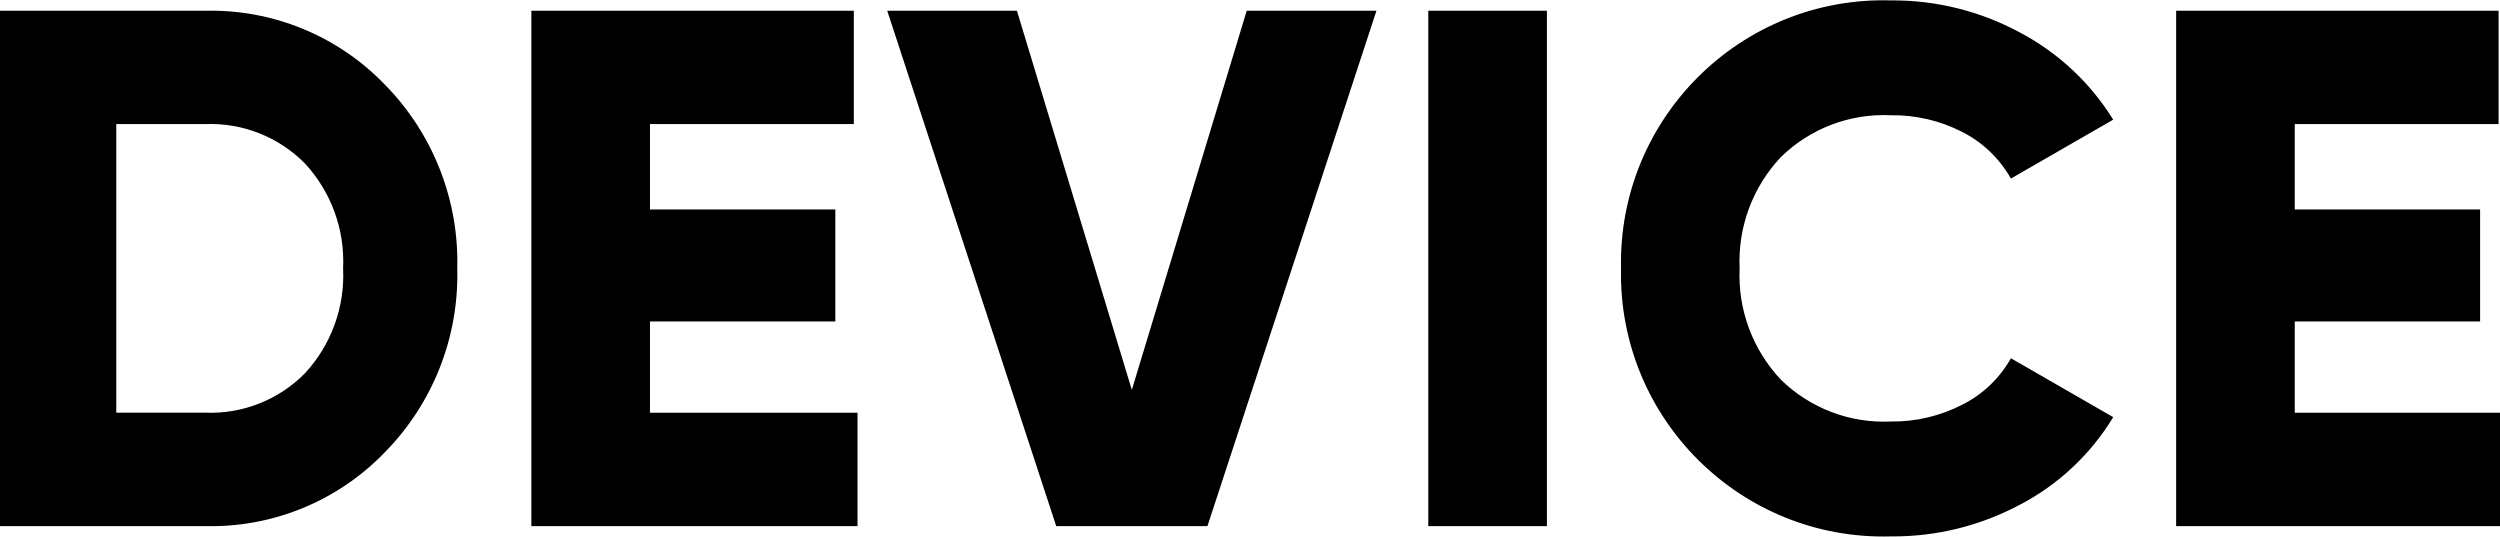
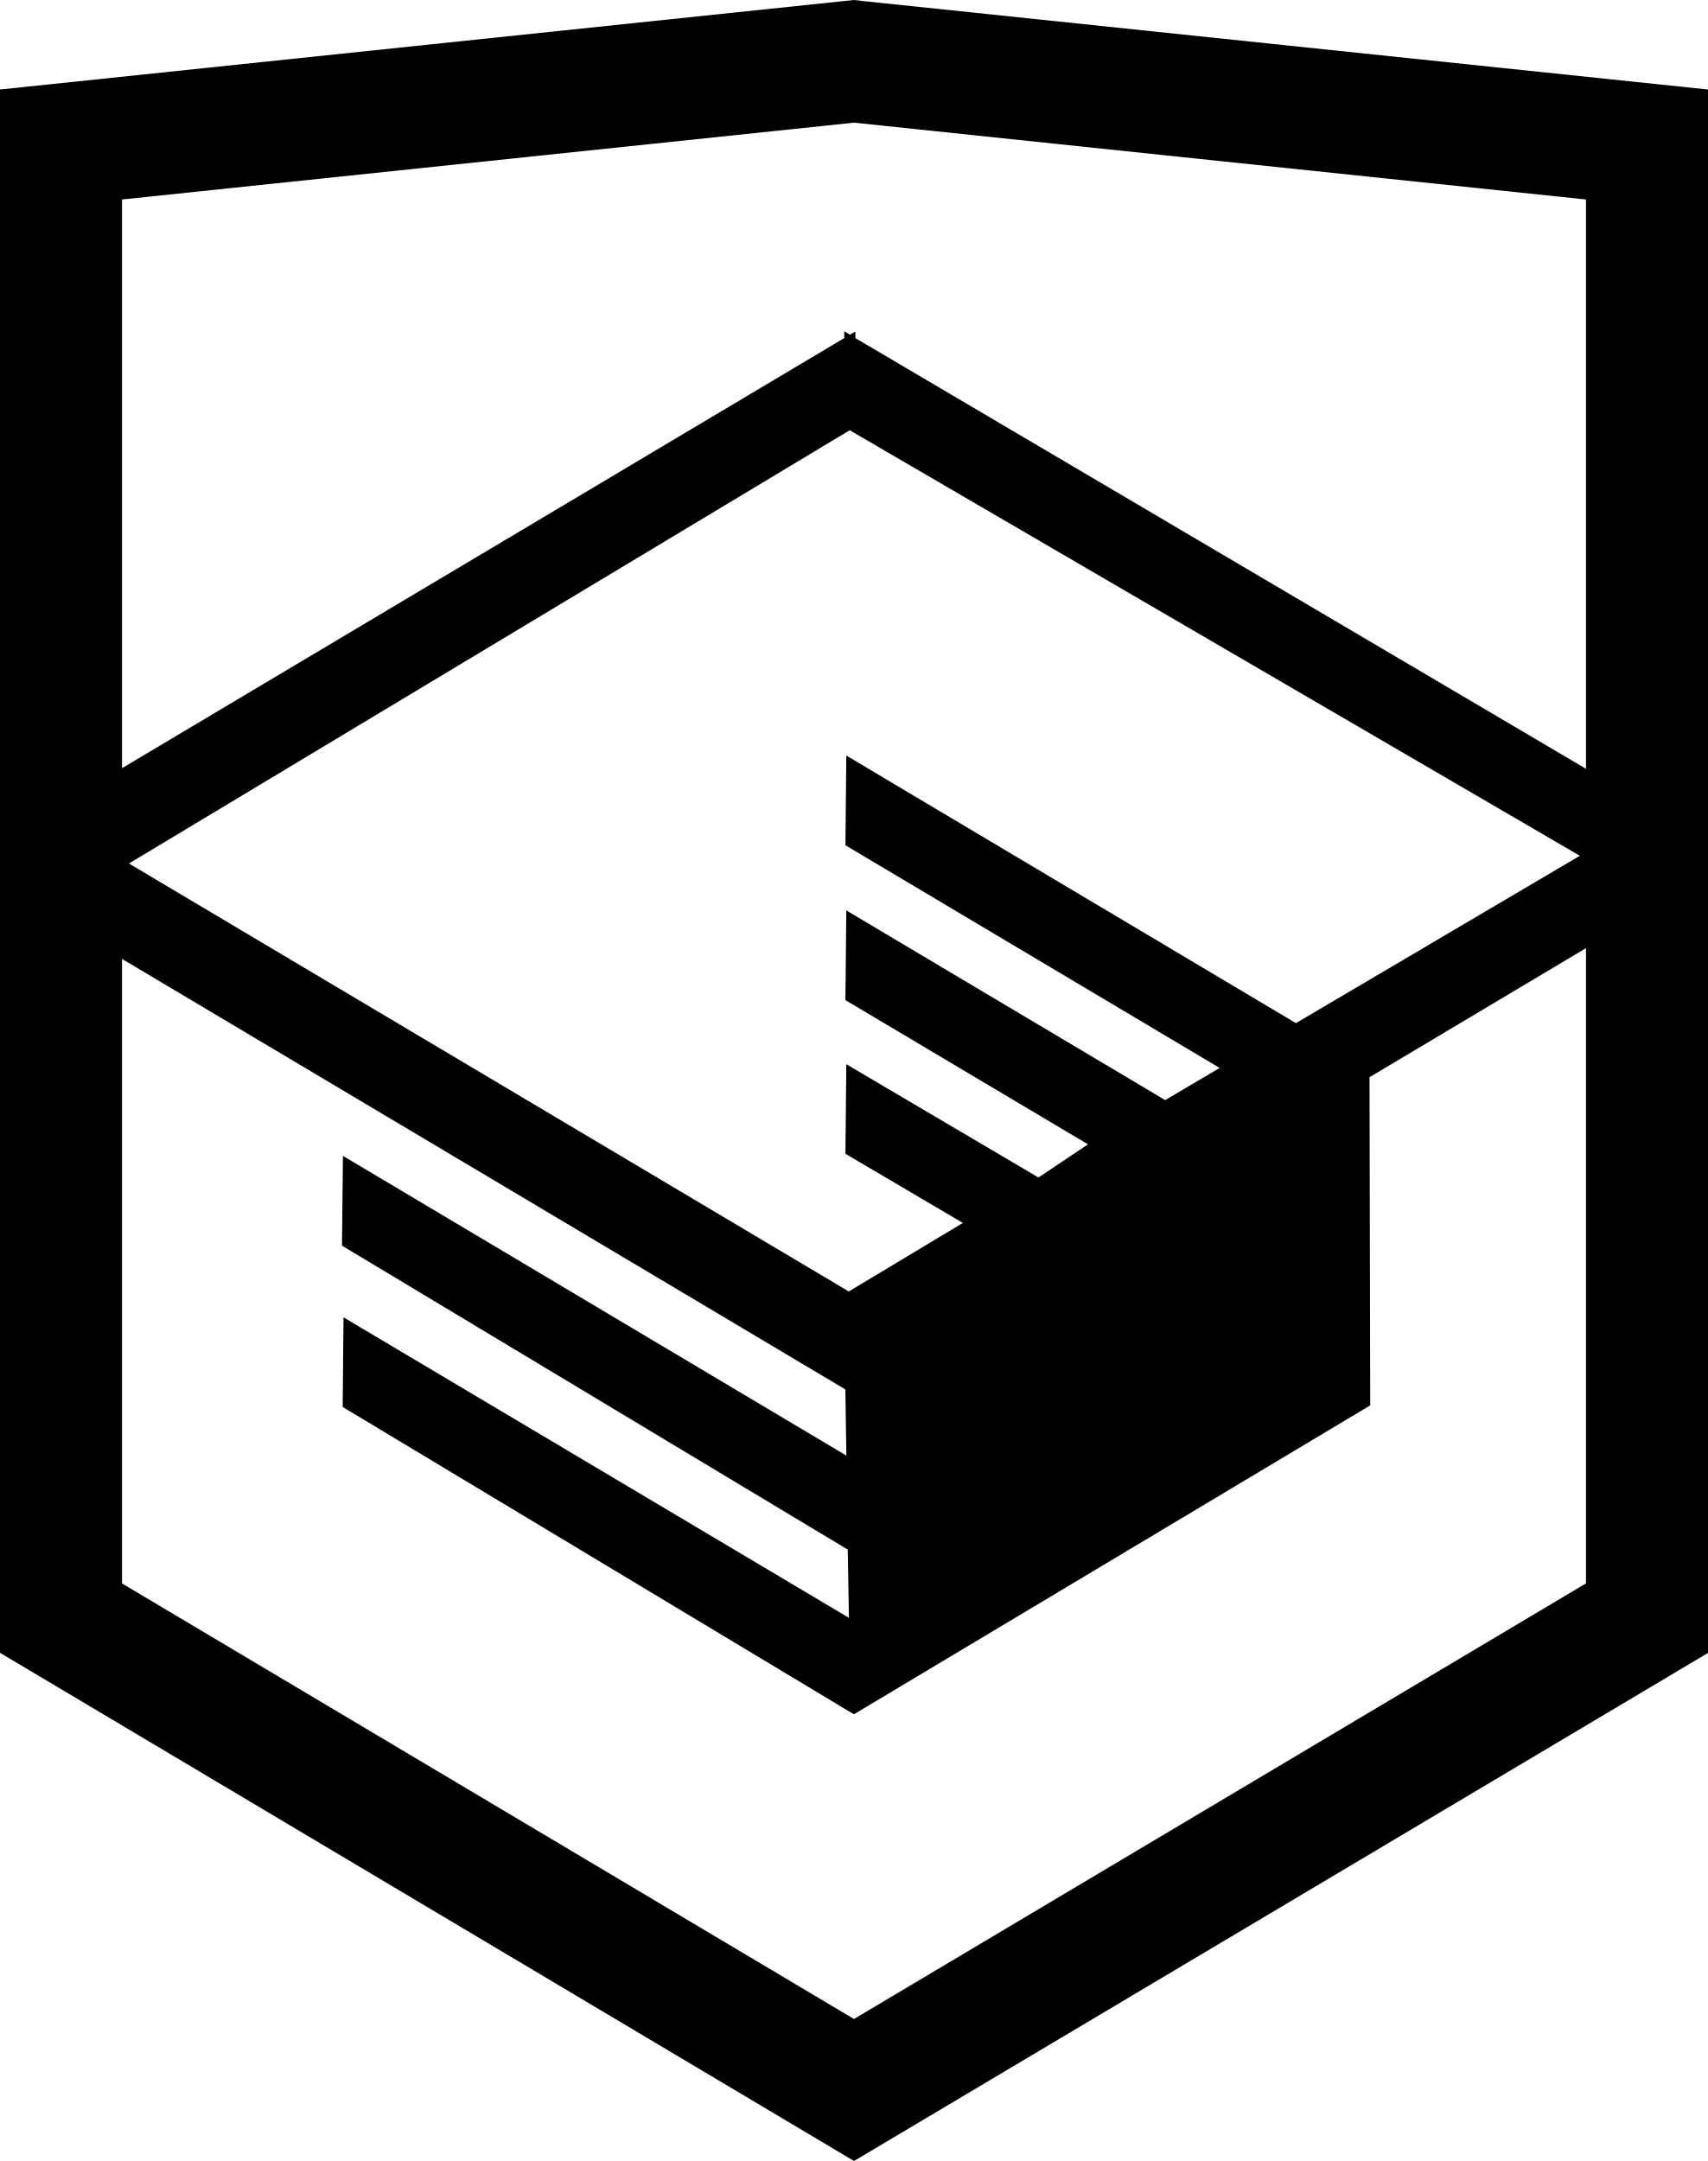
- <svg xmlns="http://www.w3.org/2000/svg" width="163" height="35" viewBox="0 0 163 35">
-   <defs>
-     <style>
-             .cls-1{fill-rule:evenodd}
-         </style>
-   </defs>
-   <path id="_-e-logo" d="M-.151.702v33.6h13.532a15.72 15.72 0 0 0 11.72-4.824 16.458 16.458 0 0 0 4.712-11.976 16.458 16.458 0 0 0-4.712-11.976A15.723 15.723 0 0 0 13.381.702H-.151zM7.582 26.91V8.091h5.8a8.646 8.646 0 0 1 6.5 2.568 9.407 9.407 0 0 1 2.489 6.84 9.406 9.406 0 0 1-2.489 6.84 8.642 8.642 0 0 1-6.5 2.568h-5.8zm34.8-5.952h12.082v-7.3H42.378V8.091h13.291V.702H34.645v33.6H55.91V26.91H42.378v-5.952zm36.343 13.344L89.744.702h-8.458l-7.491 24.72L66.304.702h-8.457l11.019 33.6h9.859zm14.4 0h7.733V.702h-7.733v33.6zm38.615-1.416a15.506 15.506 0 0 0 6.041-5.688l-6.67-3.84a7.482 7.482 0 0 1-3.165 3.024 9.87 9.87 0 0 1-4.664 1.1 9.595 9.595 0 0 1-7.177-2.736 9.909 9.909 0 0 1-2.682-7.248 9.909 9.909 0 0 1 2.682-7.248 9.595 9.595 0 0 1 7.177-2.736 9.897 9.897 0 0 1 4.639 1.08 7.592 7.592 0 0 1 3.19 3.048l6.67-3.84a15.873 15.873 0 0 0-6.09-5.688 17.42 17.42 0 0 0-8.409-2.088c-9.779-.272-17.797 7.691-17.591 17.472-.208 9.781 7.809 17.747 17.588 17.476a17.52 17.52 0 0 0 8.458-2.088zm17.881-11.928h12.082v-7.3h-12.085V8.091h13.29V.702h-21.023v33.6h21.265V26.91h-13.532v-5.952z" class="cls-1" data-name="-e-logo" />
+ <svg xmlns="http://www.w3.org/2000/svg" version="1.1" id="Layer_1" x="0px" y="0px" width="26.943px" height="34.09px" viewBox="0 0 26.943 34.09" enable-background="new 0 0 26.943 34.09" xml:space="preserve">
+   <path d="M13.62,0.017L13.472,0L0,1.412v24.661l13.473,8.017l13.43-7.99l0.042-0.025V1.412L13.62,0.017z M25.019,12.127L13.495,5.334 L13.494,5.23l-0.087,0.05l-0.088-0.056v0.109L1.925,12.118V3.147l11.548-1.212l11.547,1.212V12.127z M13.405,6.787L24.923,13.5 l-4.479,2.64l-7.093-4.221l-0.014,1.415l5.904,3.513l-0.86,0.507l-5.03-2.992l-0.014,1.415l3.827,2.275l-0.782,0.523l-3.031-1.787 l-0.014,1.413l1.853,1.091l-1.8,1.081L2.034,13.622L13.405,6.787z M1.925,15.127l11.411,6.791l0.016,1.044L5.41,18.234L5.395,19.65 l7.979,4.795l0.018,1.076l-7.973-4.74l-0.013,1.414l8.021,4.822l0.046,0.025l8.143-4.872l-0.011-5.177l3.415-2.036v10.021 L13.472,31.85L1.925,24.979V15.127z" />
</svg>
